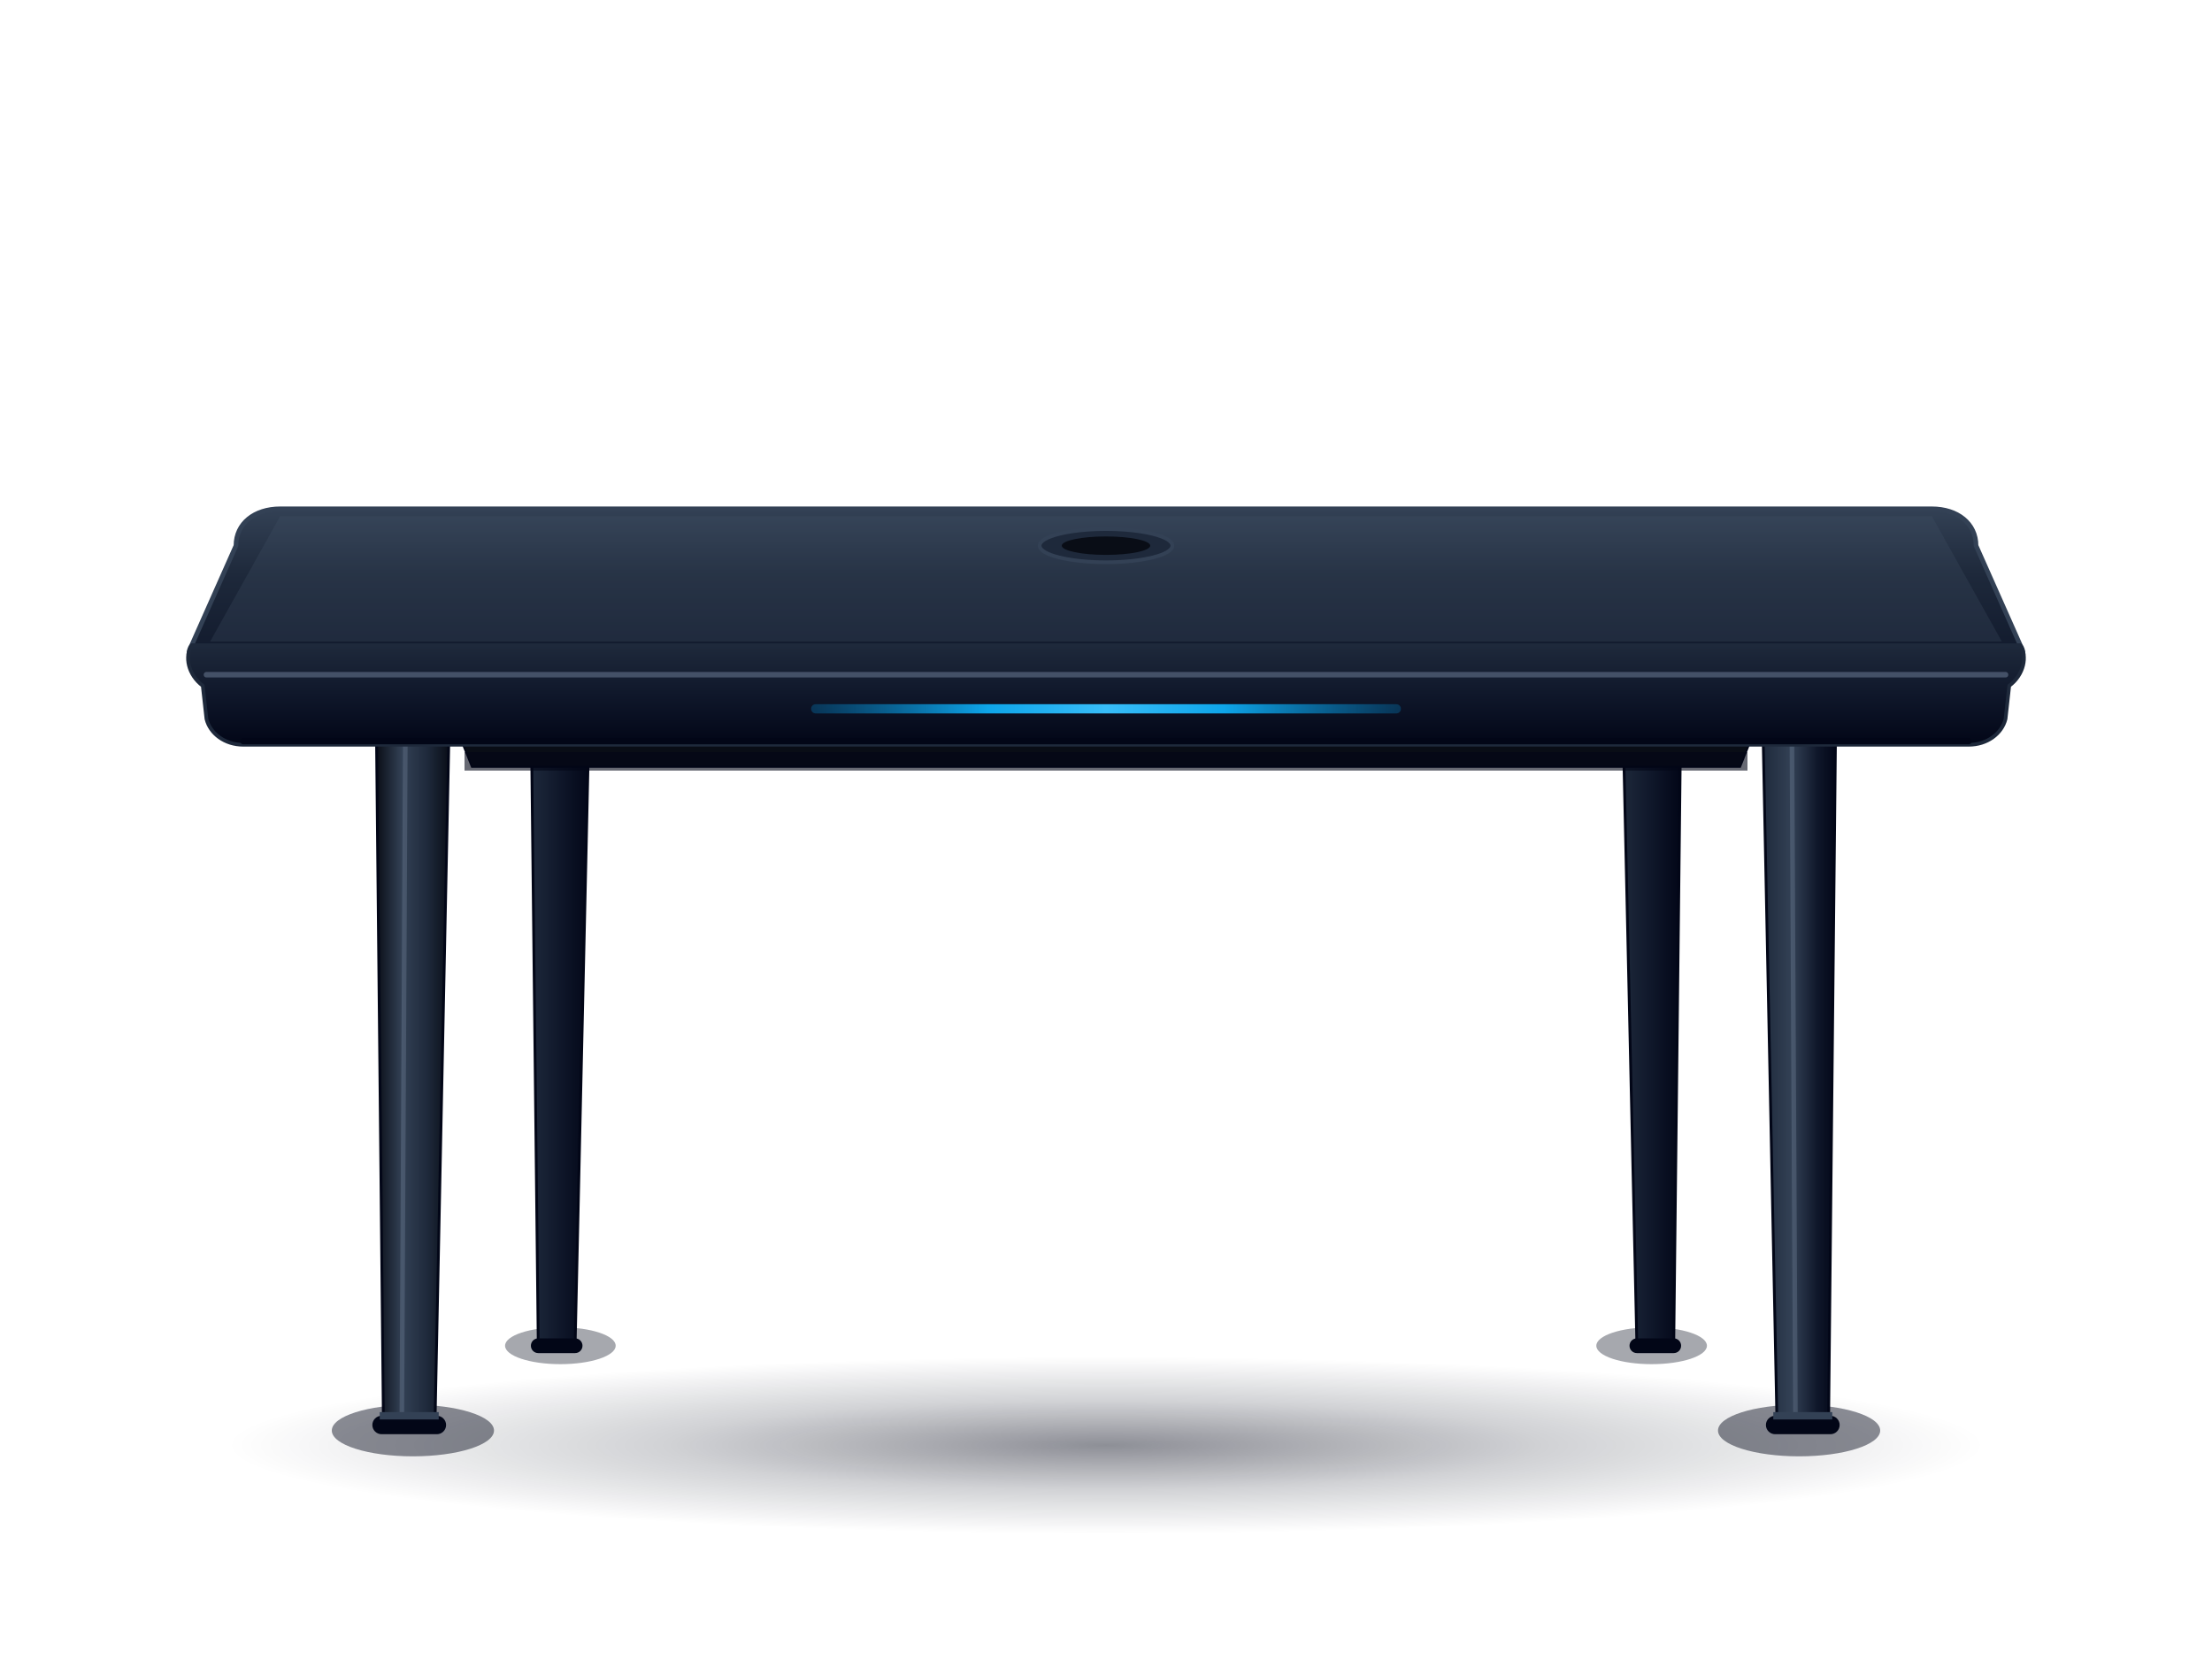
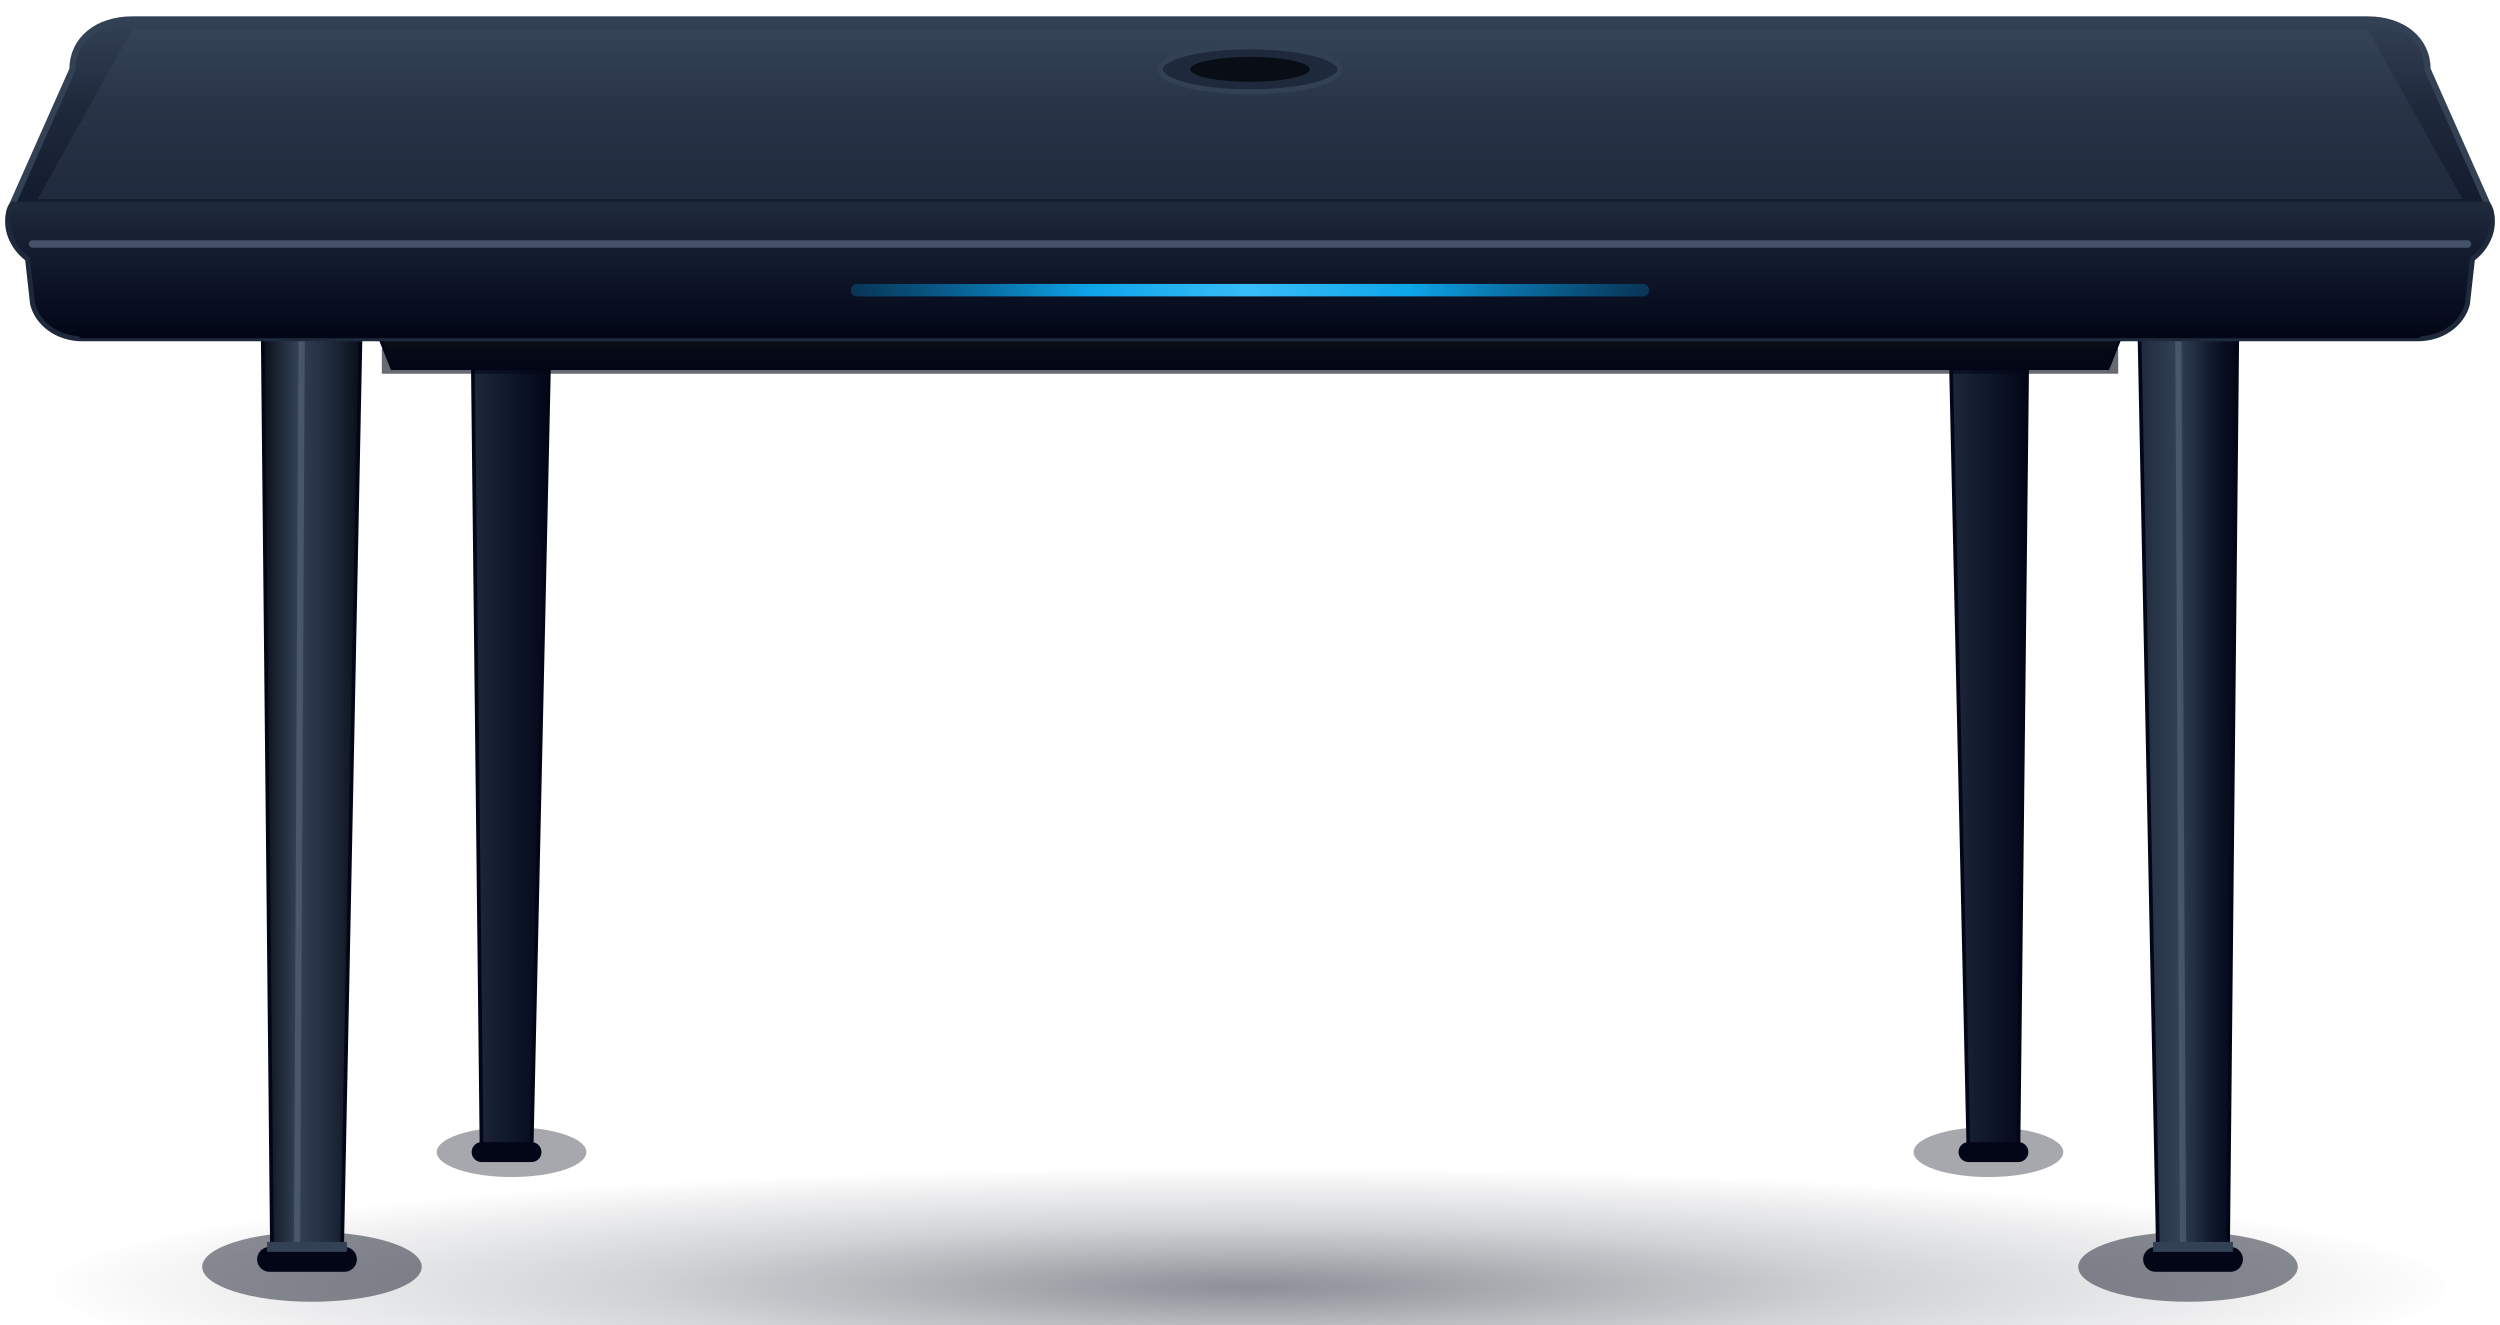
- <svg xmlns="http://www.w3.org/2000/svg" viewBox="0 0 600 450" width="100%" height="100%" fill="none">
+ <svg xmlns="http://www.w3.org/2000/svg" viewBox="49.475 134.1 501.049 265.5" fill="none" style="max-height: 500px" width="501.049" height="265.5">
  <defs>
-     <radialGradient id="table-drop-shadow-dark" cx="50%" cy="50%" r="50%" fx="50%" fy="50%">
-       <stop offset="0%" stop-color="#020617" stop-opacity="0.45" />
-       <stop offset="50%" stop-color="#020617" stop-opacity="0.18" />
-       <stop offset="100%" stop-color="#020617" stop-opacity="0" />
+     <linearGradient y2="100%" y1="0%" x2="0%" x1="0%" id="tabletop-surface-dark">
+       <stop stop-color="#334155" offset="0%" />
+       <stop stop-color="#1e293b" offset="40%" />
+       <stop stop-color="#0f172a" offset="100%" />
+     </linearGradient>
+     <linearGradient y2="100%" y1="0%" x2="0%" x1="0%" id="tabletop-edge-dark">
+       <stop stop-color="#1e293b" offset="0%" />
+       <stop stop-color="#0f172a" offset="50%" />
+       <stop stop-color="#020617" offset="100%" />
+     </linearGradient>
+     <linearGradient y2="0%" y1="0%" x2="100%" x1="0%" id="metal-leg-dark-left">
+       <stop stop-color="#090d16" offset="0%" />
+       <stop stop-color="#334155" offset="35%" />
+       <stop stop-color="#1e293b" offset="70%" />
+       <stop stop-color="#090d16" offset="100%" />
+     </linearGradient>
+     <linearGradient y2="0%" y1="0%" x2="100%" x1="0%" id="metal-leg-dark-right">
+       <stop stop-color="#1e293b" offset="0%" />
+       <stop stop-color="#334155" offset="40%" />
+       <stop stop-color="#0f172a" offset="75%" />
+       <stop stop-color="#020617" offset="100%" />
+     </linearGradient>
+     <linearGradient y2="0%" y1="0%" x2="100%" x1="0%" id="back-leg-dark">
+       <stop stop-color="#1e293b" offset="0%" />
+       <stop stop-color="#0f172a" offset="50%" />
+       <stop stop-color="#020617" offset="100%" />
+     </linearGradient>
+     <linearGradient y2="0%" y1="0%" x2="100%" x1="0%" id="primary-accent-glow">
+       <stop stop-opacity=".3" stop-color="#0284c7" offset="0%" />
+       <stop stop-color="#0ea5e9" offset="30%" />
+       <stop stop-color="#38bdf8" offset="50%" />
+       <stop stop-color="#0ea5e9" offset="70%" />
+       <stop stop-opacity=".3" stop-color="#0284c7" offset="100%" />
+     </linearGradient>
+     <radialGradient fy="50%" fx="50%" r="50%" cy="50%" cx="50%" id="table-drop-shadow-dark">
+       <stop stop-opacity=".45" stop-color="#020617" offset="0%" />
+       <stop stop-opacity=".18" stop-color="#020617" offset="50%" />
+       <stop stop-opacity="0" stop-color="#020617" offset="100%" />
    </radialGradient>
-     <linearGradient id="tabletop-surface-dark" x1="0%" y1="0%" x2="0%" y2="100%">
-       <stop offset="0%" stop-color="#334155" />
-       <stop offset="40%" stop-color="#1e293b" />
-       <stop offset="100%" stop-color="#0f172a" />
-     </linearGradient>
-     <linearGradient id="tabletop-edge-dark" x1="0%" y1="0%" x2="0%" y2="100%">
-       <stop offset="0%" stop-color="#1e293b" />
-       <stop offset="50%" stop-color="#0f172a" />
-       <stop offset="100%" stop-color="#020617" />
-     </linearGradient>
-     <linearGradient id="metal-leg-dark-left" x1="0%" y1="0%" x2="100%" y2="0%">
-       <stop offset="0%" stop-color="#090d16" />
-       <stop offset="35%" stop-color="#334155" />
-       <stop offset="70%" stop-color="#1e293b" />
-       <stop offset="100%" stop-color="#090d16" />
-     </linearGradient>
-     <linearGradient id="metal-leg-dark-right" x1="0%" y1="0%" x2="100%" y2="0%">
-       <stop offset="0%" stop-color="#1e293b" />
-       <stop offset="40%" stop-color="#334155" />
-       <stop offset="75%" stop-color="#0f172a" />
-       <stop offset="100%" stop-color="#020617" />
-     </linearGradient>
-     <linearGradient id="back-leg-dark" x1="0%" y1="0%" x2="100%" y2="0%">
-       <stop offset="0%" stop-color="#1e293b" />
-       <stop offset="50%" stop-color="#0f172a" />
-       <stop offset="100%" stop-color="#020617" />
-     </linearGradient>
-     <linearGradient id="primary-accent-glow" x1="0%" y1="0%" x2="100%" y2="0%">
-       <stop offset="0%" stop-color="#0284c7" stop-opacity="0.3" />
-       <stop offset="30%" stop-color="#0ea5e9" />
-       <stop offset="50%" stop-color="#38bdf8" />
-       <stop offset="70%" stop-color="#0ea5e9" />
-       <stop offset="100%" stop-color="#0284c7" stop-opacity="0.3" />
-     </linearGradient>
  </defs>
-   <ellipse cx="300" cy="392" rx="240" ry="24" fill="url(#table-drop-shadow-dark)" />
-   <ellipse cx="112" cy="388" rx="22" ry="7" fill="#020617" fill-opacity="0.45" />
-   <ellipse cx="488" cy="388" rx="22" ry="7" fill="#020617" fill-opacity="0.45" />
-   <ellipse cx="152" cy="365" rx="15" ry="5" fill="#020617" fill-opacity="0.35" />
-   <ellipse cx="448" cy="365" rx="15" ry="5" fill="#020617" fill-opacity="0.35" />
+   <ellipse ry="24" rx="240" fill="url(#table-drop-shadow-dark)" cy="392" cx="300" />
+   <ellipse ry="7" rx="22" fill-opacity=".45" fill="#020617" cy="388" cx="112" />
+   <ellipse ry="7" rx="22" fill-opacity=".45" fill="#020617" cy="388" cx="488" />
+   <ellipse ry="5" rx="15" fill-opacity=".35" fill="#020617" cy="365" cx="152" />
+   <ellipse ry="5" rx="15" fill-opacity=".35" fill="#020617" cy="365" cx="448" />
  <g id="back-left-leg">
-     <polygon points="144,185 160,185 156,365 146,365" fill="url(#back-leg-dark)" stroke="#020617" stroke-width="0.75" />
-     <rect x="144" y="363" width="14" height="4" rx="2" fill="#020617" />
+     <path d="M144 185h16l-4 180h-10z" stroke-width=".75" stroke="#020617" fill="url(#back-leg-dark)" />
+     <rect rx="2" fill="#020617" y="363" x="144" height="4" width="14" />
  </g>
  <g id="back-right-leg">
-     <polygon points="440,185 456,185 454,365 444,365" fill="url(#back-leg-dark)" stroke="#020617" stroke-width="0.75" />
-     <rect x="442" y="363" width="14" height="4" rx="2" fill="#020617" />
+     <path d="M440 185h16l-2 180h-10z" stroke-width=".75" stroke="#020617" fill="url(#back-leg-dark)" />
+     <rect rx="2" fill="#020617" y="363" x="442" height="4" width="14" />
  </g>
-   <path d="M 120 188 L 480 188 L 472 208 L 128 208 Z" fill="#090d16" stroke="#020617" stroke-width="0.5" />
-   <rect x="126" y="204" width="348" height="5" fill="#020617" fill-opacity="0.6" />
+   <path d="M120 188h360l-8 20H128Z" stroke-width=".5" stroke="#020617" fill="#090d16" />
+   <path d="M126 204h348v5H126z" fill-opacity=".6" fill="#020617" />
  <g id="front-left-leg">
-     <rect x="98" y="184" width="28" height="6" rx="1" fill="#090d16" stroke="#020617" stroke-width="0.5" />
-     <polygon points="102,188 122,188 118,386 104,386" fill="url(#metal-leg-dark-left)" stroke="#020617" stroke-width="0.75" />
-     <line x1="110" y1="190" x2="109" y2="384" stroke="#64748b" stroke-opacity="0.45" stroke-width="1.25" stroke-linecap="round" />
-     <rect x="101" y="384" width="20" height="5" rx="2.5" fill="#020617" />
-     <rect x="103" y="383" width="16" height="2" fill="#334155" />
+     <rect rx="1" stroke-width=".5" stroke="#020617" fill="#090d16" y="184" x="98" height="6" width="28" />
+     <path d="M102 188h20l-4 198h-14z" stroke-width=".75" stroke="#020617" fill="url(#metal-leg-dark-left)" />
+     <path d="m110 190-1 194" stroke-width="1.25" stroke-opacity=".45" stroke-linecap="round" stroke="#64748b" />
+     <rect rx="2.5" fill="#020617" y="384" x="101" height="5" width="20" />
+     <path d="M103 383h16v2h-16z" fill="#334155" />
  </g>
  <g id="front-right-leg">
-     <rect x="474" y="184" width="28" height="6" rx="1" fill="#090d16" stroke="#020617" stroke-width="0.5" />
-     <polygon points="478,188 498,188 496,386 482,386" fill="url(#metal-leg-dark-right)" stroke="#020617" stroke-width="0.75" />
-     <line x1="486" y1="190" x2="487" y2="384" stroke="#64748b" stroke-opacity="0.45" stroke-width="1.25" stroke-linecap="round" />
-     <rect x="479" y="384" width="20" height="5" rx="2.5" fill="#020617" />
-     <rect x="481" y="383" width="16" height="2" fill="#334155" />
+     <rect rx="1" stroke-width=".5" stroke="#020617" fill="#090d16" y="184" x="474" height="6" width="28" />
+     <path d="M478 188h20l-2 198h-14z" stroke-width=".75" stroke="#020617" fill="url(#metal-leg-dark-right)" />
+     <path d="m486 190 1 194" stroke-width="1.25" stroke-opacity=".45" stroke-linecap="round" stroke="#64748b" />
+     <rect rx="2.5" fill="#020617" y="384" x="479" height="5" width="20" />
+     <path d="M481 383h16v2h-16z" fill="#334155" />
  </g>
  <g id="tabletop">
-     <path d="M 64 148 C 64 142, 69 138, 76 138 L 524 138 C 531 138, 536 142, 536 148 L 548 175 C 550 178, 548 182, 543 182 L 57 182 C 52 182, 50 178, 52 175 Z" fill="url(#tabletop-surface-dark)" stroke="#334155" stroke-width="1.25" />
-     <path d="M 76 140 L 524 140 L 543 174 L 57 174 Z" fill="#475569" fill-opacity="0.25" />
-     <ellipse cx="300" cy="148" rx="18" ry="4.5" fill="#1e293b" stroke="#334155" stroke-width="1" />
-     <ellipse cx="300" cy="148" rx="12" ry="2.5" fill="#090d16" />
-     <path d="M 52 175 C 50 178, 51 183, 55 186 L 56 195 C 57 199, 61 202, 66 202 L 534 202 C 539 202, 543 199, 544 195 L 545 186 C 549 183, 550 178, 548 175 Z" fill="url(#tabletop-edge-dark)" stroke="#1e293b" stroke-width="1" />
-     <line x1="56" y1="183" x2="544" y2="183" stroke="#64748b" stroke-opacity="0.6" stroke-width="1.5" stroke-linecap="round" />
-     <line x1="66" y1="201" x2="534" y2="201" stroke="#020617" stroke-width="1.75" stroke-linecap="round" />
-     <rect x="220" y="191" width="160" height="2.5" rx="1.25" fill="url(#primary-accent-glow)" />
+     <path d="M64 148c0-6 5-10 12-10h448c7 0 12 4 12 10l12 27c2 3 0 7-5 7H57c-5 0-7-4-5-7Z" stroke-width="1.25" stroke="#334155" fill="url(#tabletop-surface-dark)" />
+     <path d="M76 140h448l19 34H57Z" fill-opacity=".25" fill="#475569" />
+     <ellipse ry="4.5" rx="18" stroke="#334155" fill="#1e293b" cy="148" cx="300" />
+     <ellipse ry="2.5" rx="12" fill="#090d16" cy="148" cx="300" />
+     <path d="M52 175c-2 3-1 8 3 11l1 9c1 4 5 7 10 7h468c5 0 9-3 10-7l1-9c4-3 5-8 3-11Z" stroke="#1e293b" fill="url(#tabletop-edge-dark)" />
+     <path d="M56 183h488" stroke-width="1.5" stroke-opacity=".6" stroke-linecap="round" stroke="#64748b" />
+     <path d="M66 201h468" stroke-width="1.75" stroke-linecap="round" stroke="#020617" />
+     <rect rx="1.25" fill="url(#primary-accent-glow)" y="191" x="220" height="2.5" width="160" />
  </g>
</svg>
